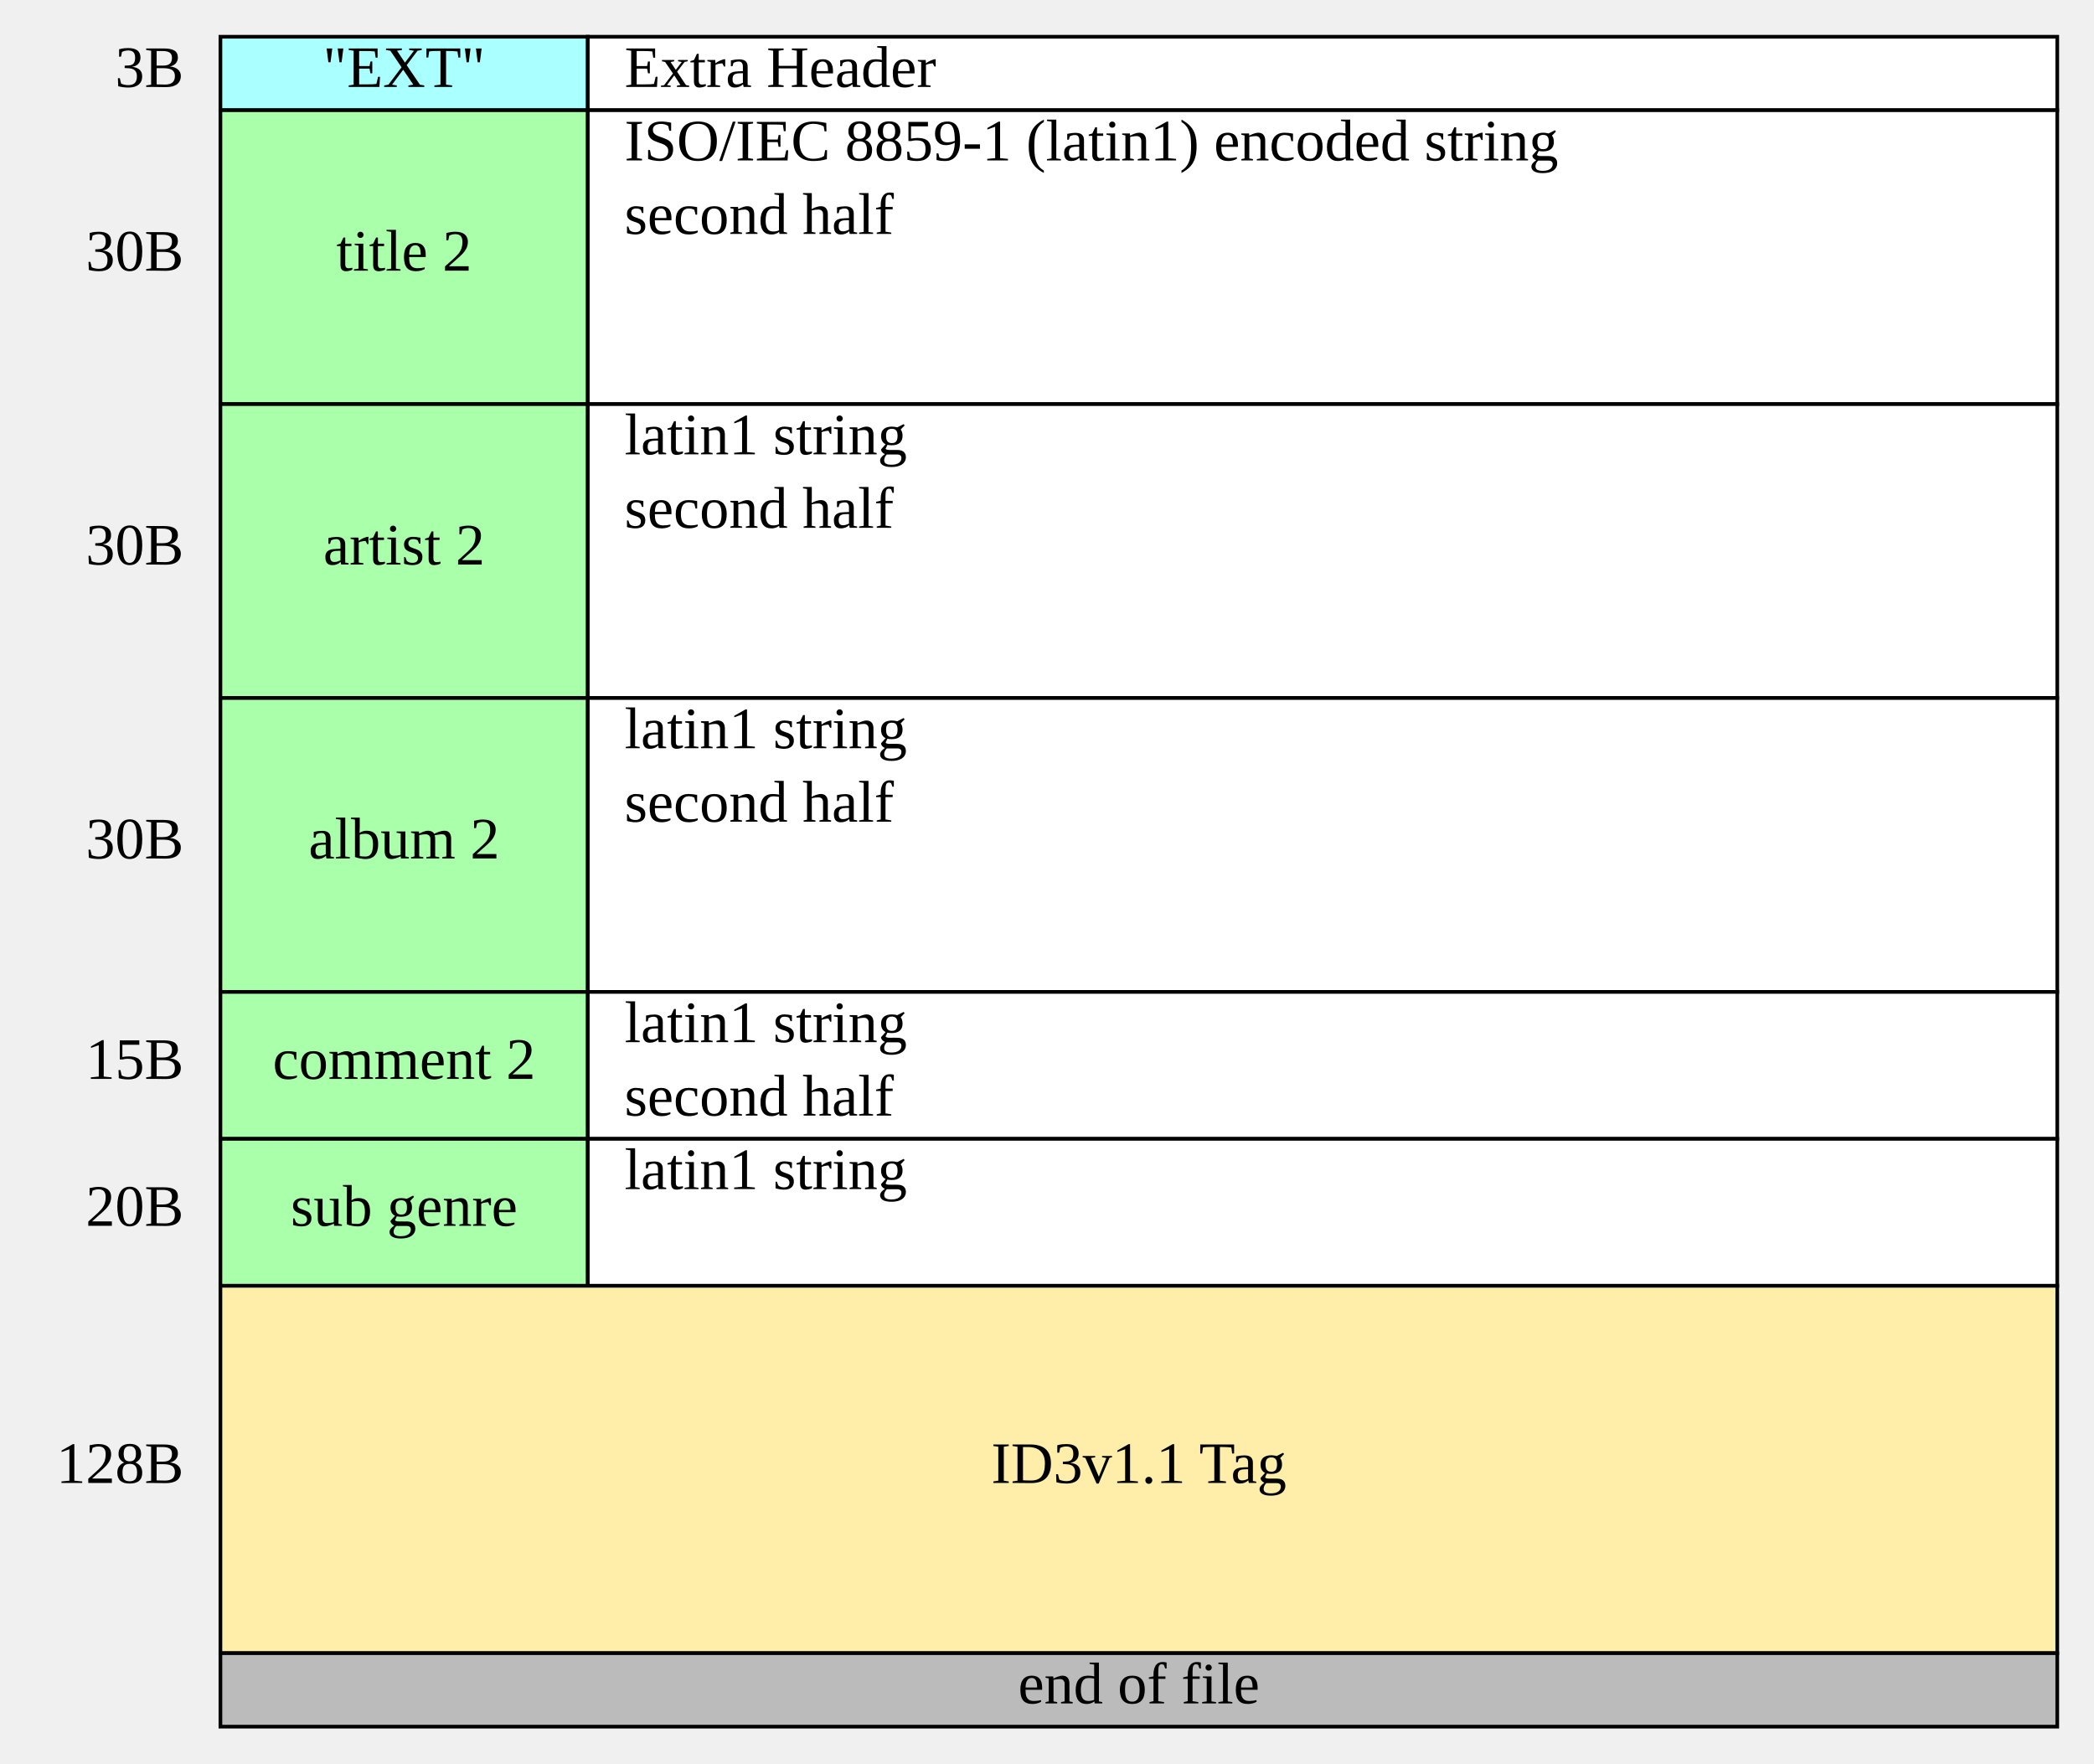
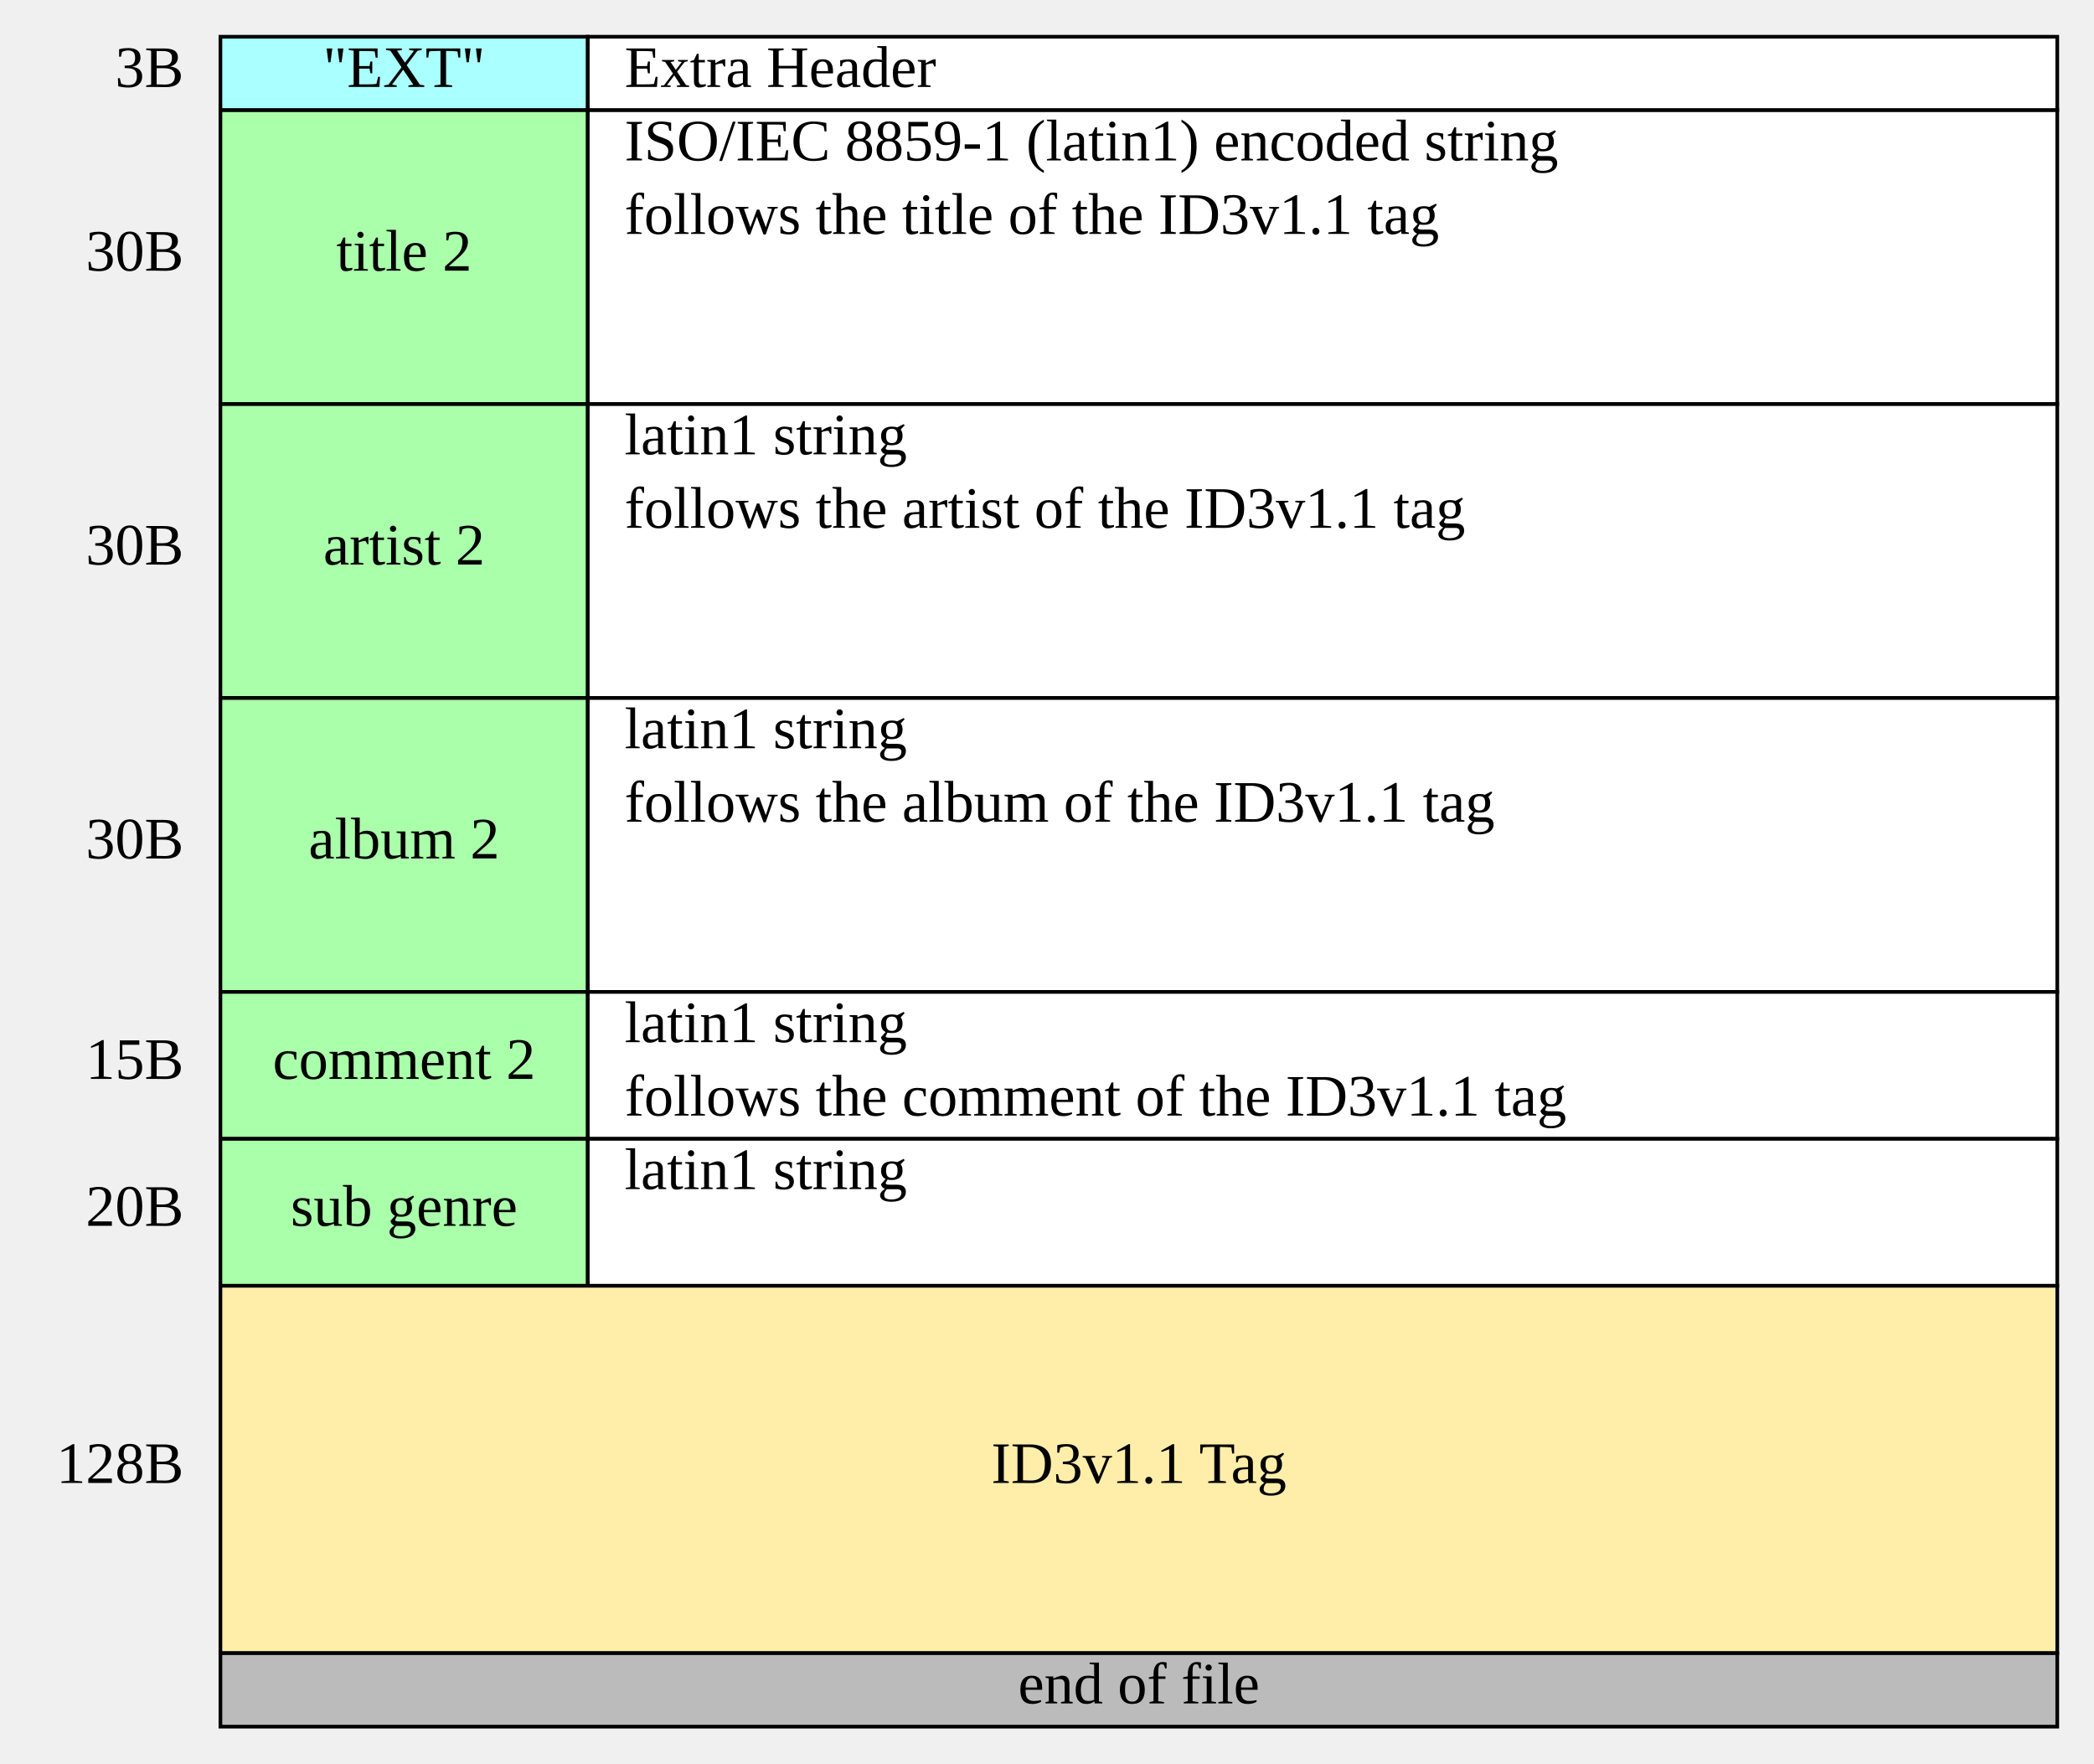
<svg xmlns="http://www.w3.org/2000/svg" viewBox="0 0 570 480">
  <style>
    rect {
      stroke: #000;
      fill: #fff;
    }
    .con { fill: #aff }
    .ast { fill: #afa }
    .int { fill: #f7e }
    .pos { fill: #bbb }
    .ref { fill: #fea }
    text {
      stroke: none;
      fill: #000;
      font-size: 16px;
      text-anchor: middle;
      dominant-baseline: middle;
    }
    .siz { text-anchor: end }
    .ifo { text-anchor: start }
  </style>
  <rect x="60" y="10" height="20" width="100" class="con" />
  <rect x="160" y="10" height="20" width="400" />
  <text x="110" y="20">"EXT"</text>
  <text x="170" y="20" class="ifo">Extra Header</text>
  <text x="50" y="20" class="siz">3B</text>
  <rect x="60" y="30" height="80" width="100" class="ast" />
  <rect x="160" y="30" height="80" width="400" />
  <text x="110" y="70">title 2</text>
  <text x="170" y="40" class="ifo">ISO/IEC 8859-1 (latin1) encoded string</text>
-   <text x="170" y="60" class="ifo">second half</text>
+   <text x="170" y="60" class="ifo">follows the title of the ID3v1.1 tag</text>
  <text x="50" y="70" class="siz">30B</text>
  <rect x="60" y="110" height="80" width="100" class="ast" />
  <rect x="160" y="110" height="80" width="400" />
  <text x="110" y="150">artist 2</text>
  <text x="170" y="120" class="ifo">latin1 string</text>
-   <text x="170" y="140" class="ifo">second half</text>
+   <text x="170" y="140" class="ifo">follows the artist of the ID3v1.1 tag</text>
  <text x="50" y="150" class="siz">30B</text>
  <rect x="60" y="190" height="80" width="100" class="ast" />
  <rect x="160" y="190" height="80" width="400" />
  <text x="110" y="230">album 2</text>
  <text x="170" y="200" class="ifo">latin1 string</text>
-   <text x="170" y="220" class="ifo">second half</text>
+   <text x="170" y="220" class="ifo">follows the album of the ID3v1.1 tag</text>
  <text x="50" y="230" class="siz">30B</text>
  <rect x="60" y="270" height="40" width="100" class="ast" />
  <rect x="160" y="270" height="40" width="400" />
  <text x="110" y="290">comment 2</text>
  <text x="170" y="280" class="ifo">latin1 string</text>
-   <text x="170" y="300" class="ifo">second half</text>
+   <text x="170" y="300" class="ifo">follows the comment of the ID3v1.1 tag</text>
  <text x="50" y="290" class="siz">15B</text>
  <rect x="60" y="310" height="40" width="100" class="ast" />
  <rect x="160" y="310" height="40" width="400" />
  <text x="110" y="330">sub genre</text>
  <text x="170" y="320" class="ifo">latin1 string</text>
  <text x="50" y="330" class="siz">20B</text>
  <rect x="60" y="350" height="100" width="500" class="ref" />
  <text x="310" y="400">ID3v1.1 Tag</text>
  <text x="50" y="400" class="siz">128B</text>
  <rect x="60" y="450" height="20" width="500" class="pos" />
  <text x="310" y="460">end of file</text>
</svg>
